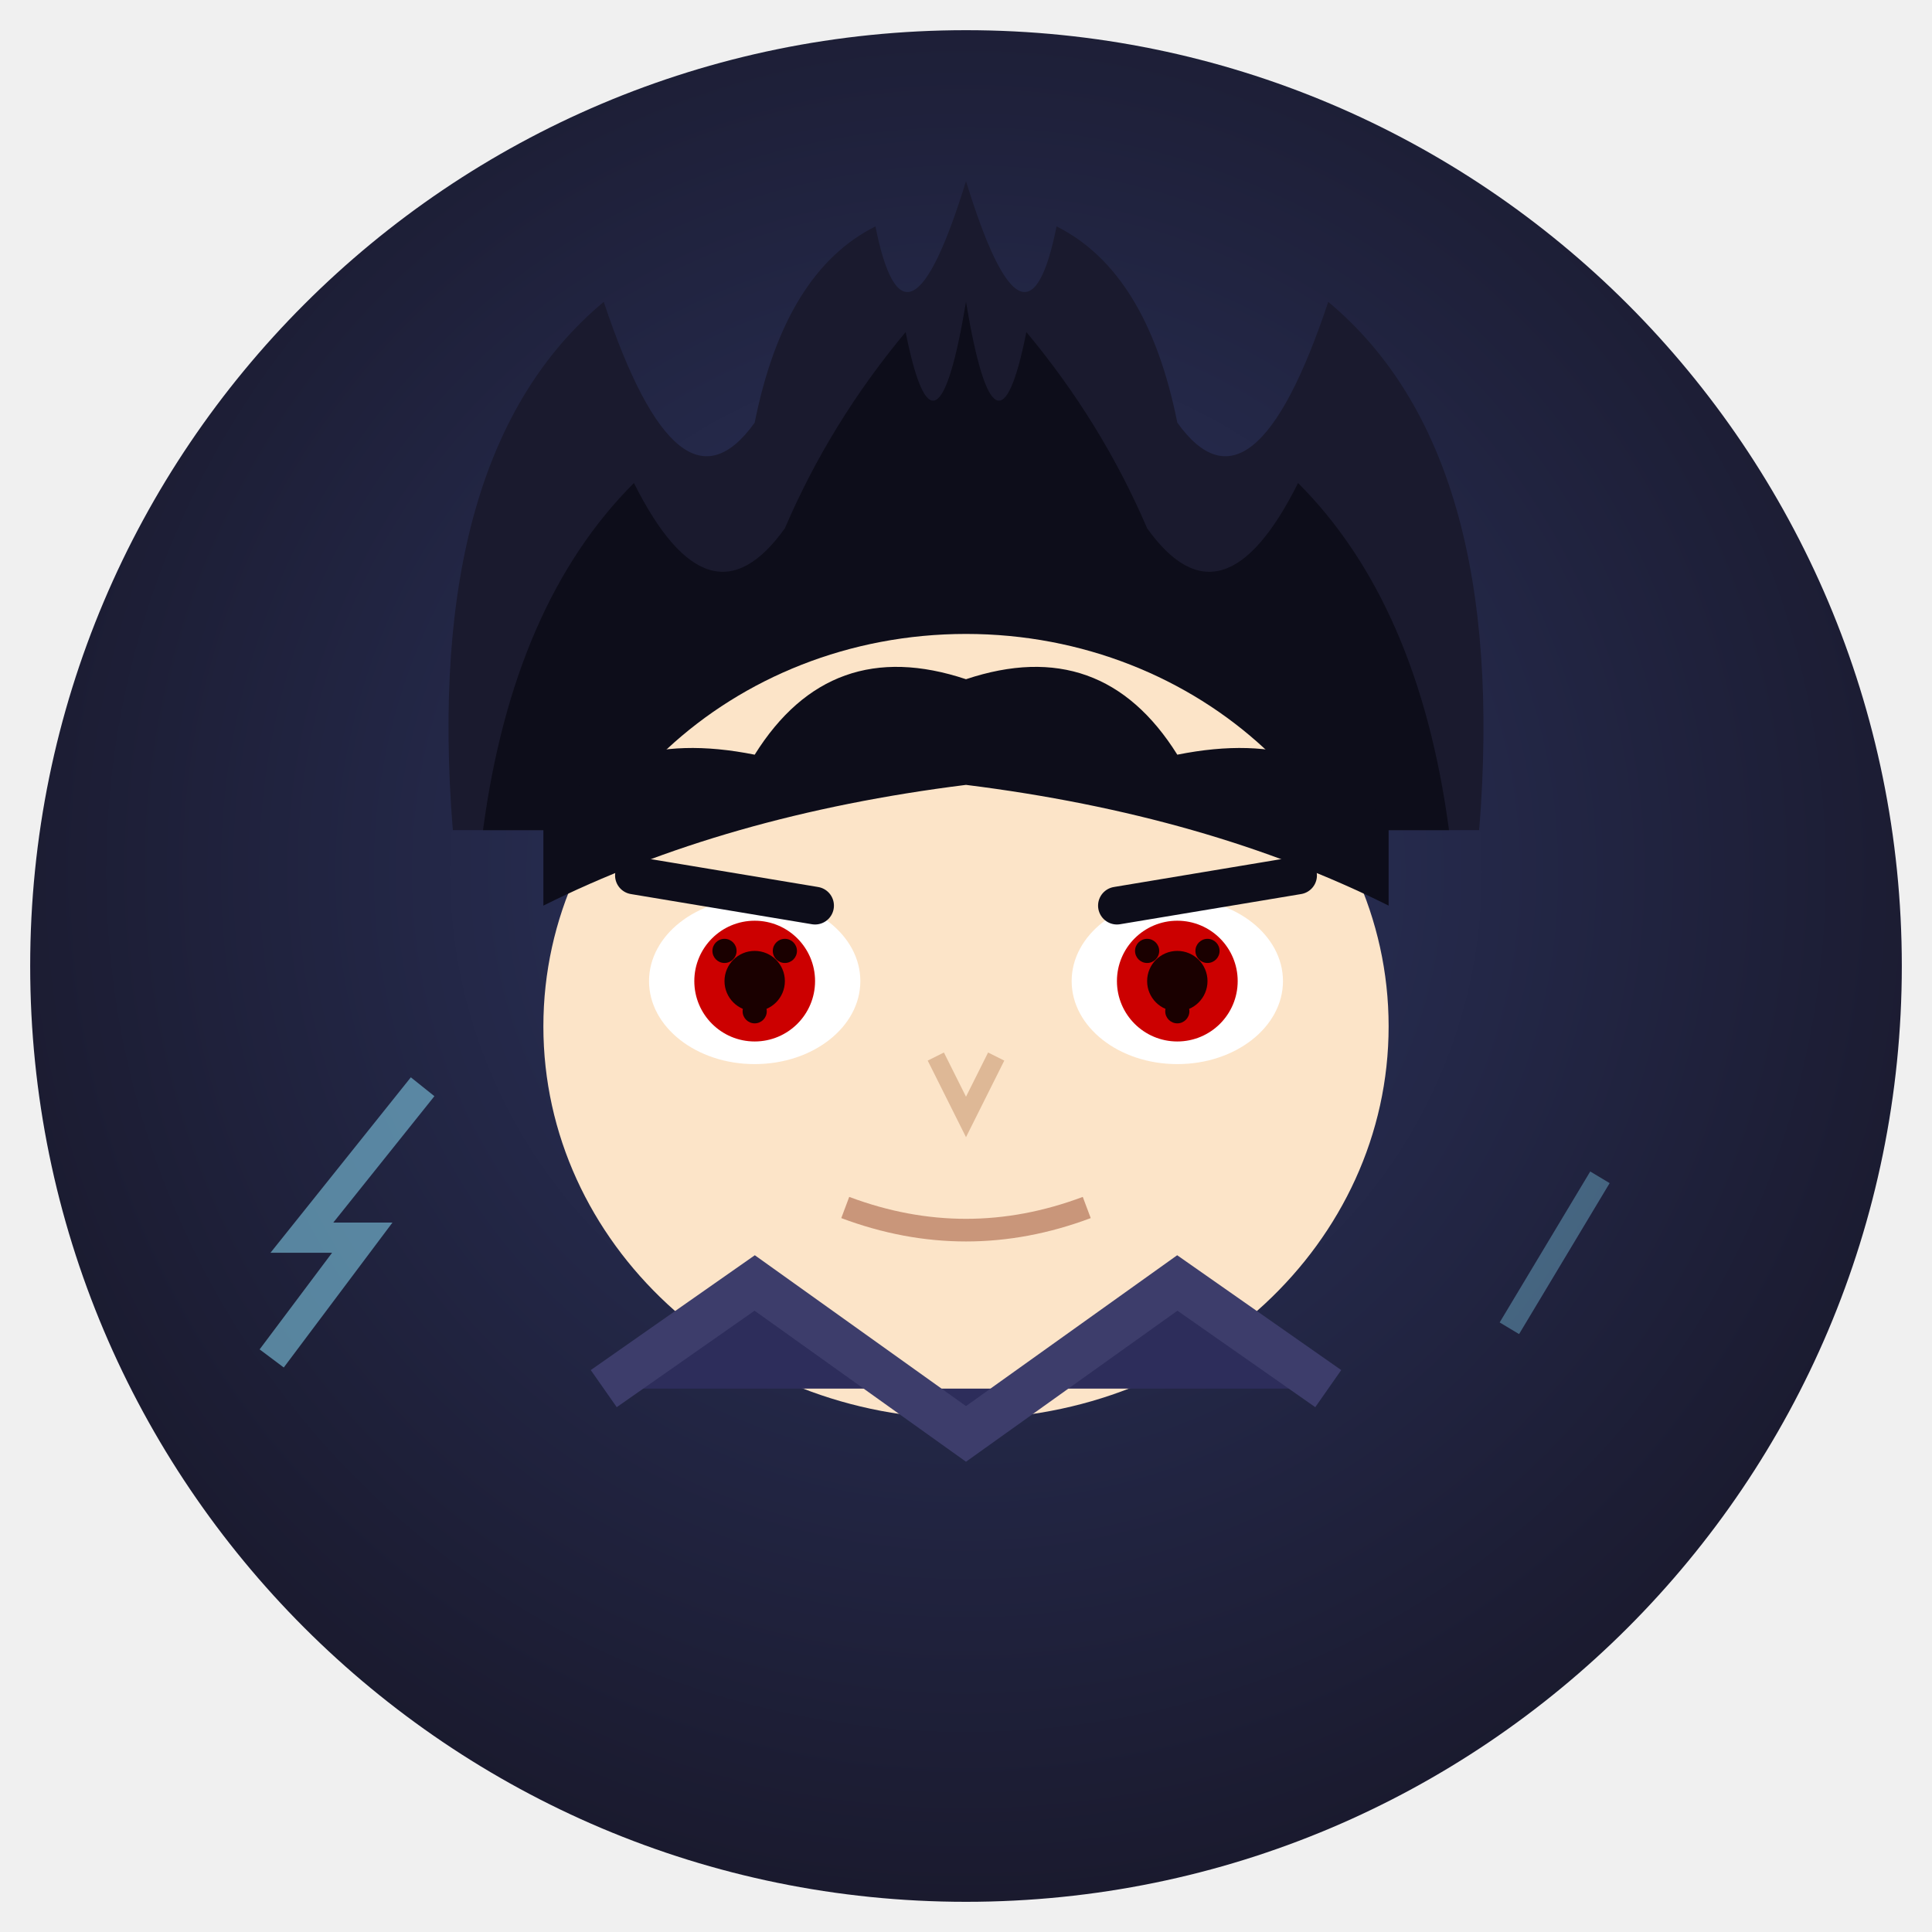
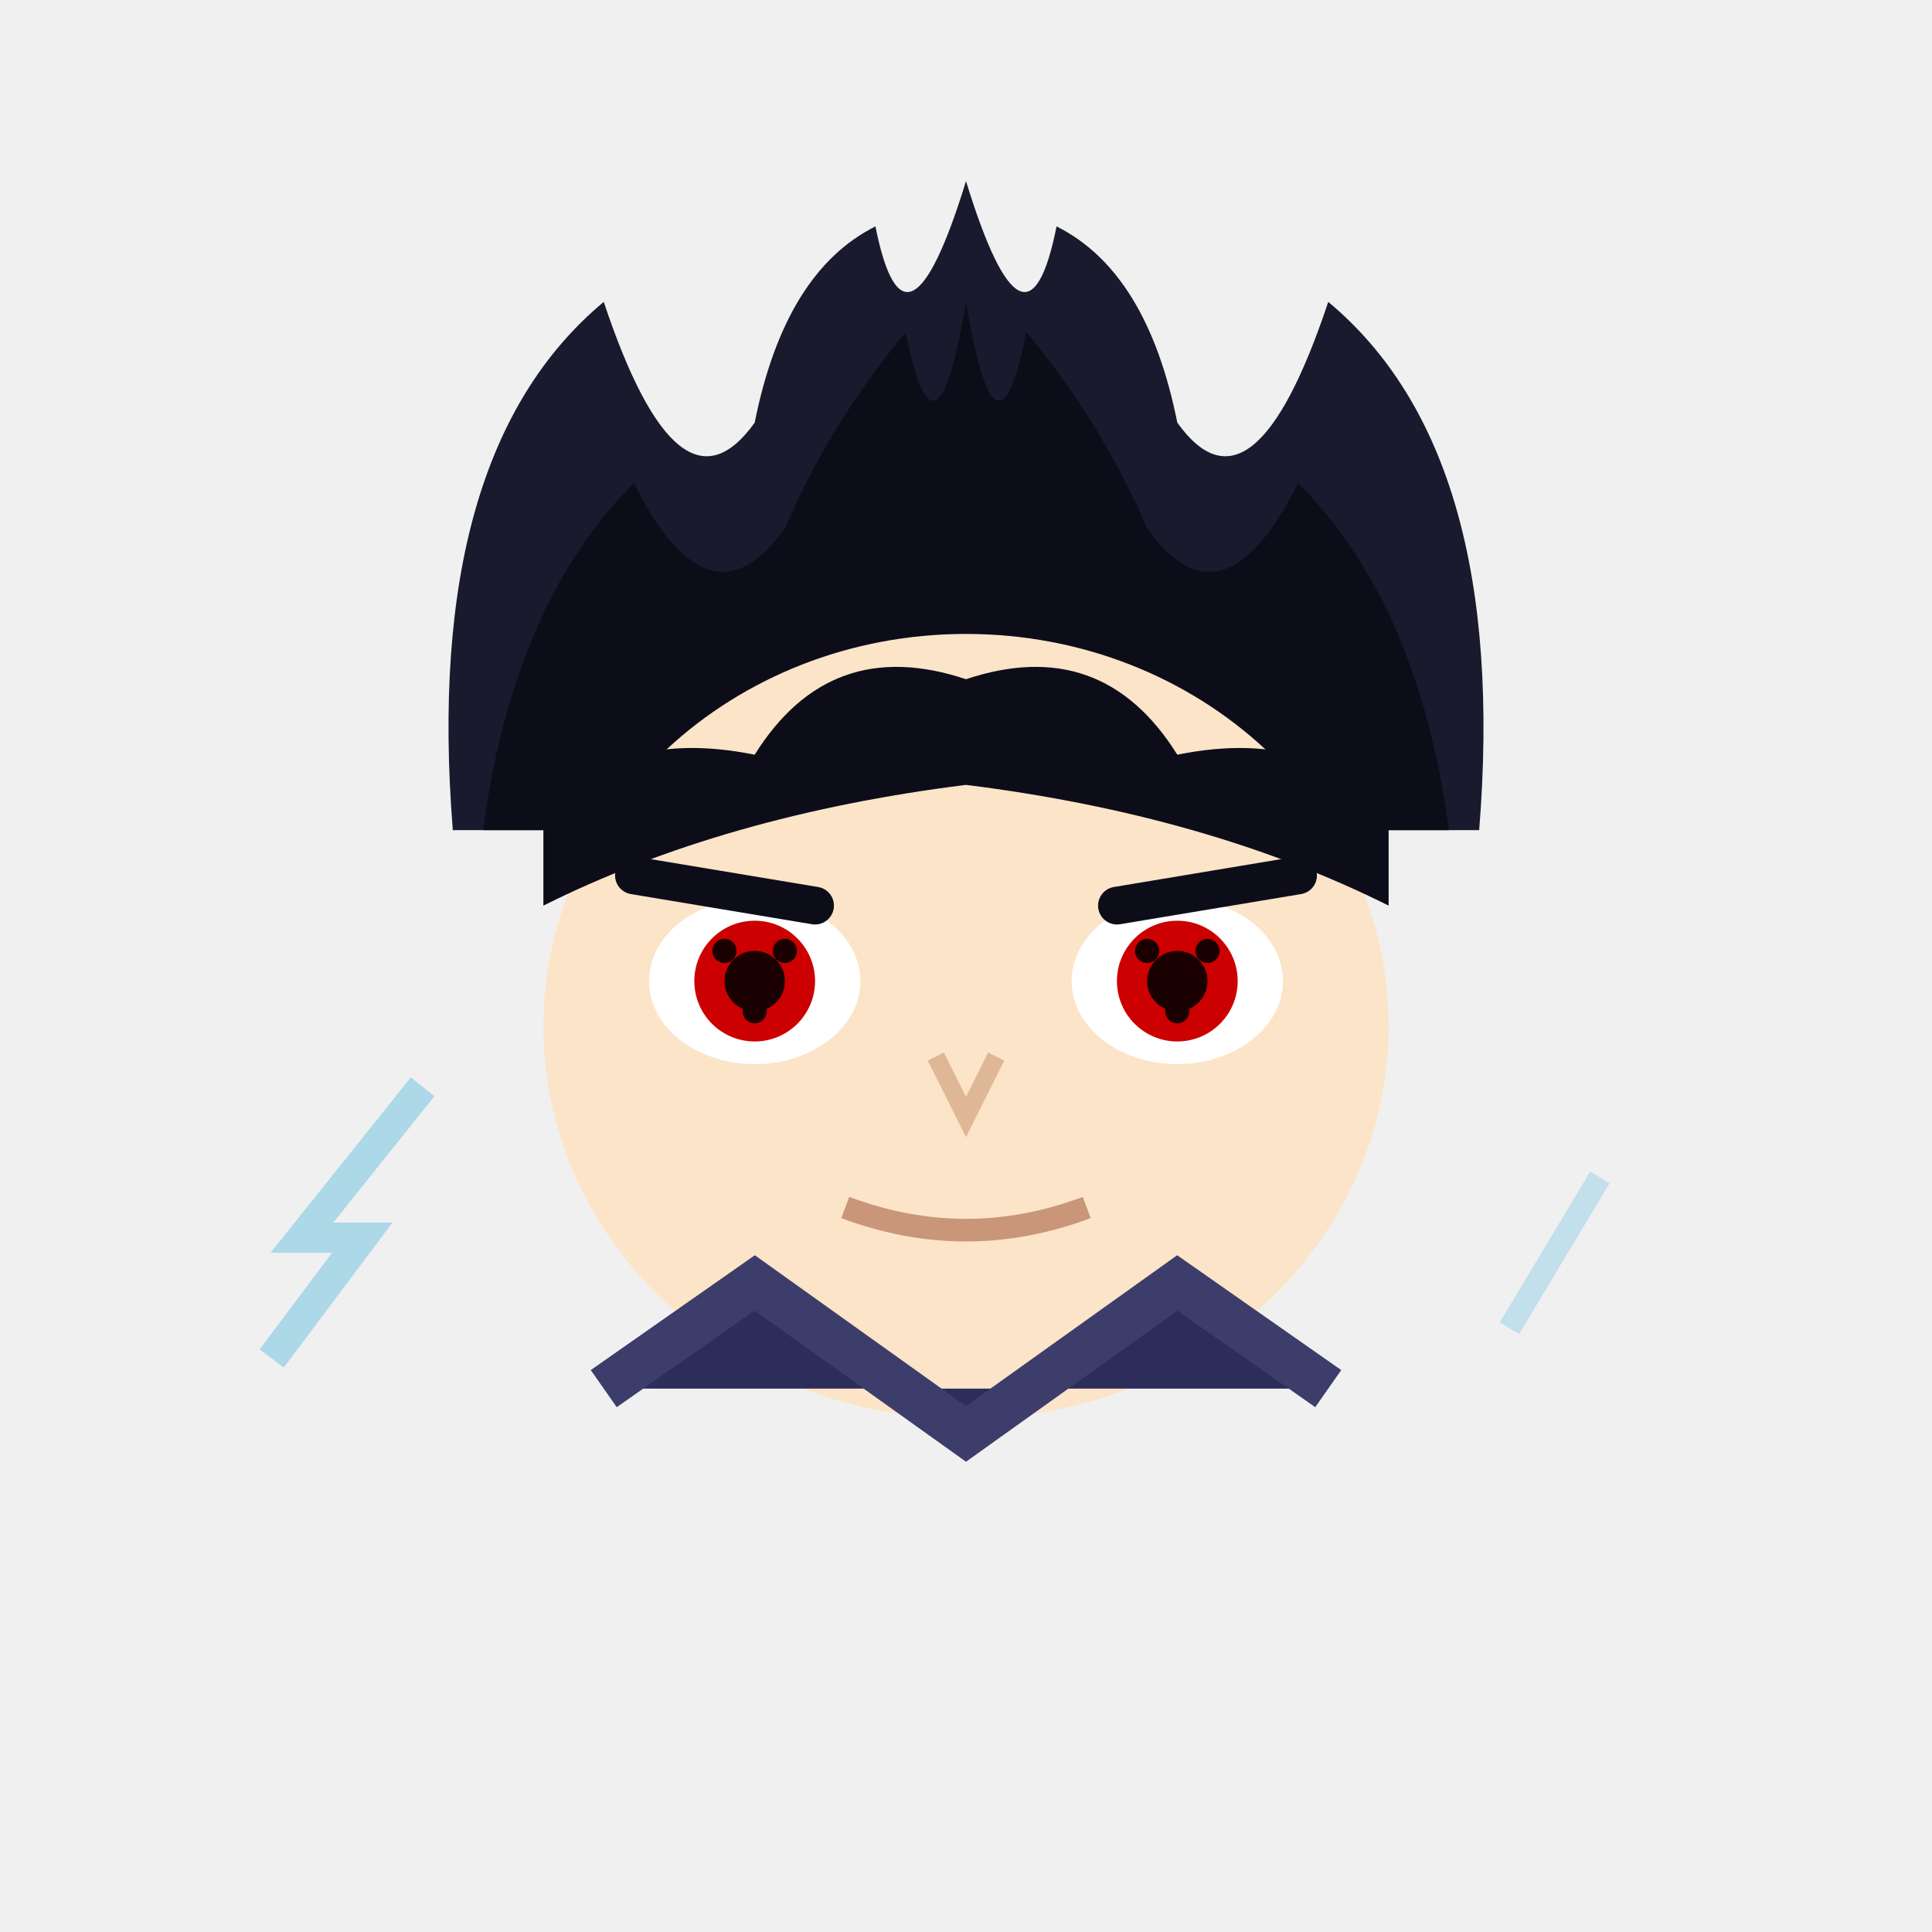
<svg xmlns="http://www.w3.org/2000/svg" viewBox="0 0 128 128" width="128" height="128">
-   <defs>
-     <radialGradient id="bg" cx="50%" cy="45%" r="55%">
-       <stop offset="0%" stop-color="#2d3561" />
-       <stop offset="100%" stop-color="#1a1a2e" />
-     </radialGradient>
-   </defs>
-   <circle cx="64" cy="64" r="62" fill="url(#bg)" />
  <path d="M30 55 Q28 30 40 20 Q45 35 50 28 Q52 18 58 15 Q60 25 64 12 Q68 25 70 15 Q76 18 78 28 Q83 35 88 20 Q100 30 98 55 Z" fill="#1a1a2e" />
  <path d="M32 55 Q34 40 42 32 Q47 42 52 35 Q55 28 60 22 Q62 32 64 20 Q66 32 68 22 Q73 28 76 35 Q81 42 86 32 Q94 40 96 55 Z" fill="#0d0d1a" />
  <ellipse cx="64" cy="68" rx="28" ry="26" fill="#fce4c8" />
  <path d="M36 55 Q40 48 50 50 Q55 42 64 45 Q73 42 78 50 Q88 48 92 55 L92 60 Q80 54 64 52 Q48 54 36 60 Z" fill="#0d0d1a" />
  <ellipse cx="50" cy="65" rx="7" ry="5.5" fill="white" />
  <ellipse cx="78" cy="65" rx="7" ry="5.5" fill="white" />
  <circle cx="50" cy="65" r="4" fill="#cc0000" />
  <circle cx="78" cy="65" r="4" fill="#cc0000" />
  <circle cx="50" cy="65" r="2" fill="#1a0000" />
  <circle cx="78" cy="65" r="2" fill="#1a0000" />
  <circle cx="48" cy="63" r="0.8" fill="#1a0000" />
  <circle cx="52" cy="63" r="0.8" fill="#1a0000" />
  <circle cx="50" cy="67" r="0.8" fill="#1a0000" />
  <circle cx="76" cy="63" r="0.8" fill="#1a0000" />
  <circle cx="80" cy="63" r="0.8" fill="#1a0000" />
  <circle cx="78" cy="67" r="0.8" fill="#1a0000" />
  <path d="M42 58 L54 60" stroke="#0d0d1a" stroke-width="2.5" stroke-linecap="round" />
  <path d="M86 58 L74 60" stroke="#0d0d1a" stroke-width="2.5" stroke-linecap="round" />
  <path d="M62 70 L64 74 L66 70" stroke="#deb896" stroke-width="1.2" fill="none" />
  <path d="M56 80 Q64 83 72 80" stroke="#c9967a" stroke-width="1.5" fill="none" />
  <path d="M40 92 L50 85 L64 95 L78 85 L88 92" stroke="#3d3d6b" stroke-width="3" fill="#2d2d5b" />
  <path d="M18 90 L24 82 L20 82 L28 72" stroke="#7ec8e3" stroke-width="2" fill="none" opacity="0.6" />
  <path d="M100 88 L106 78" stroke="#7ec8e3" stroke-width="1.5" fill="none" opacity="0.4" />
</svg>
